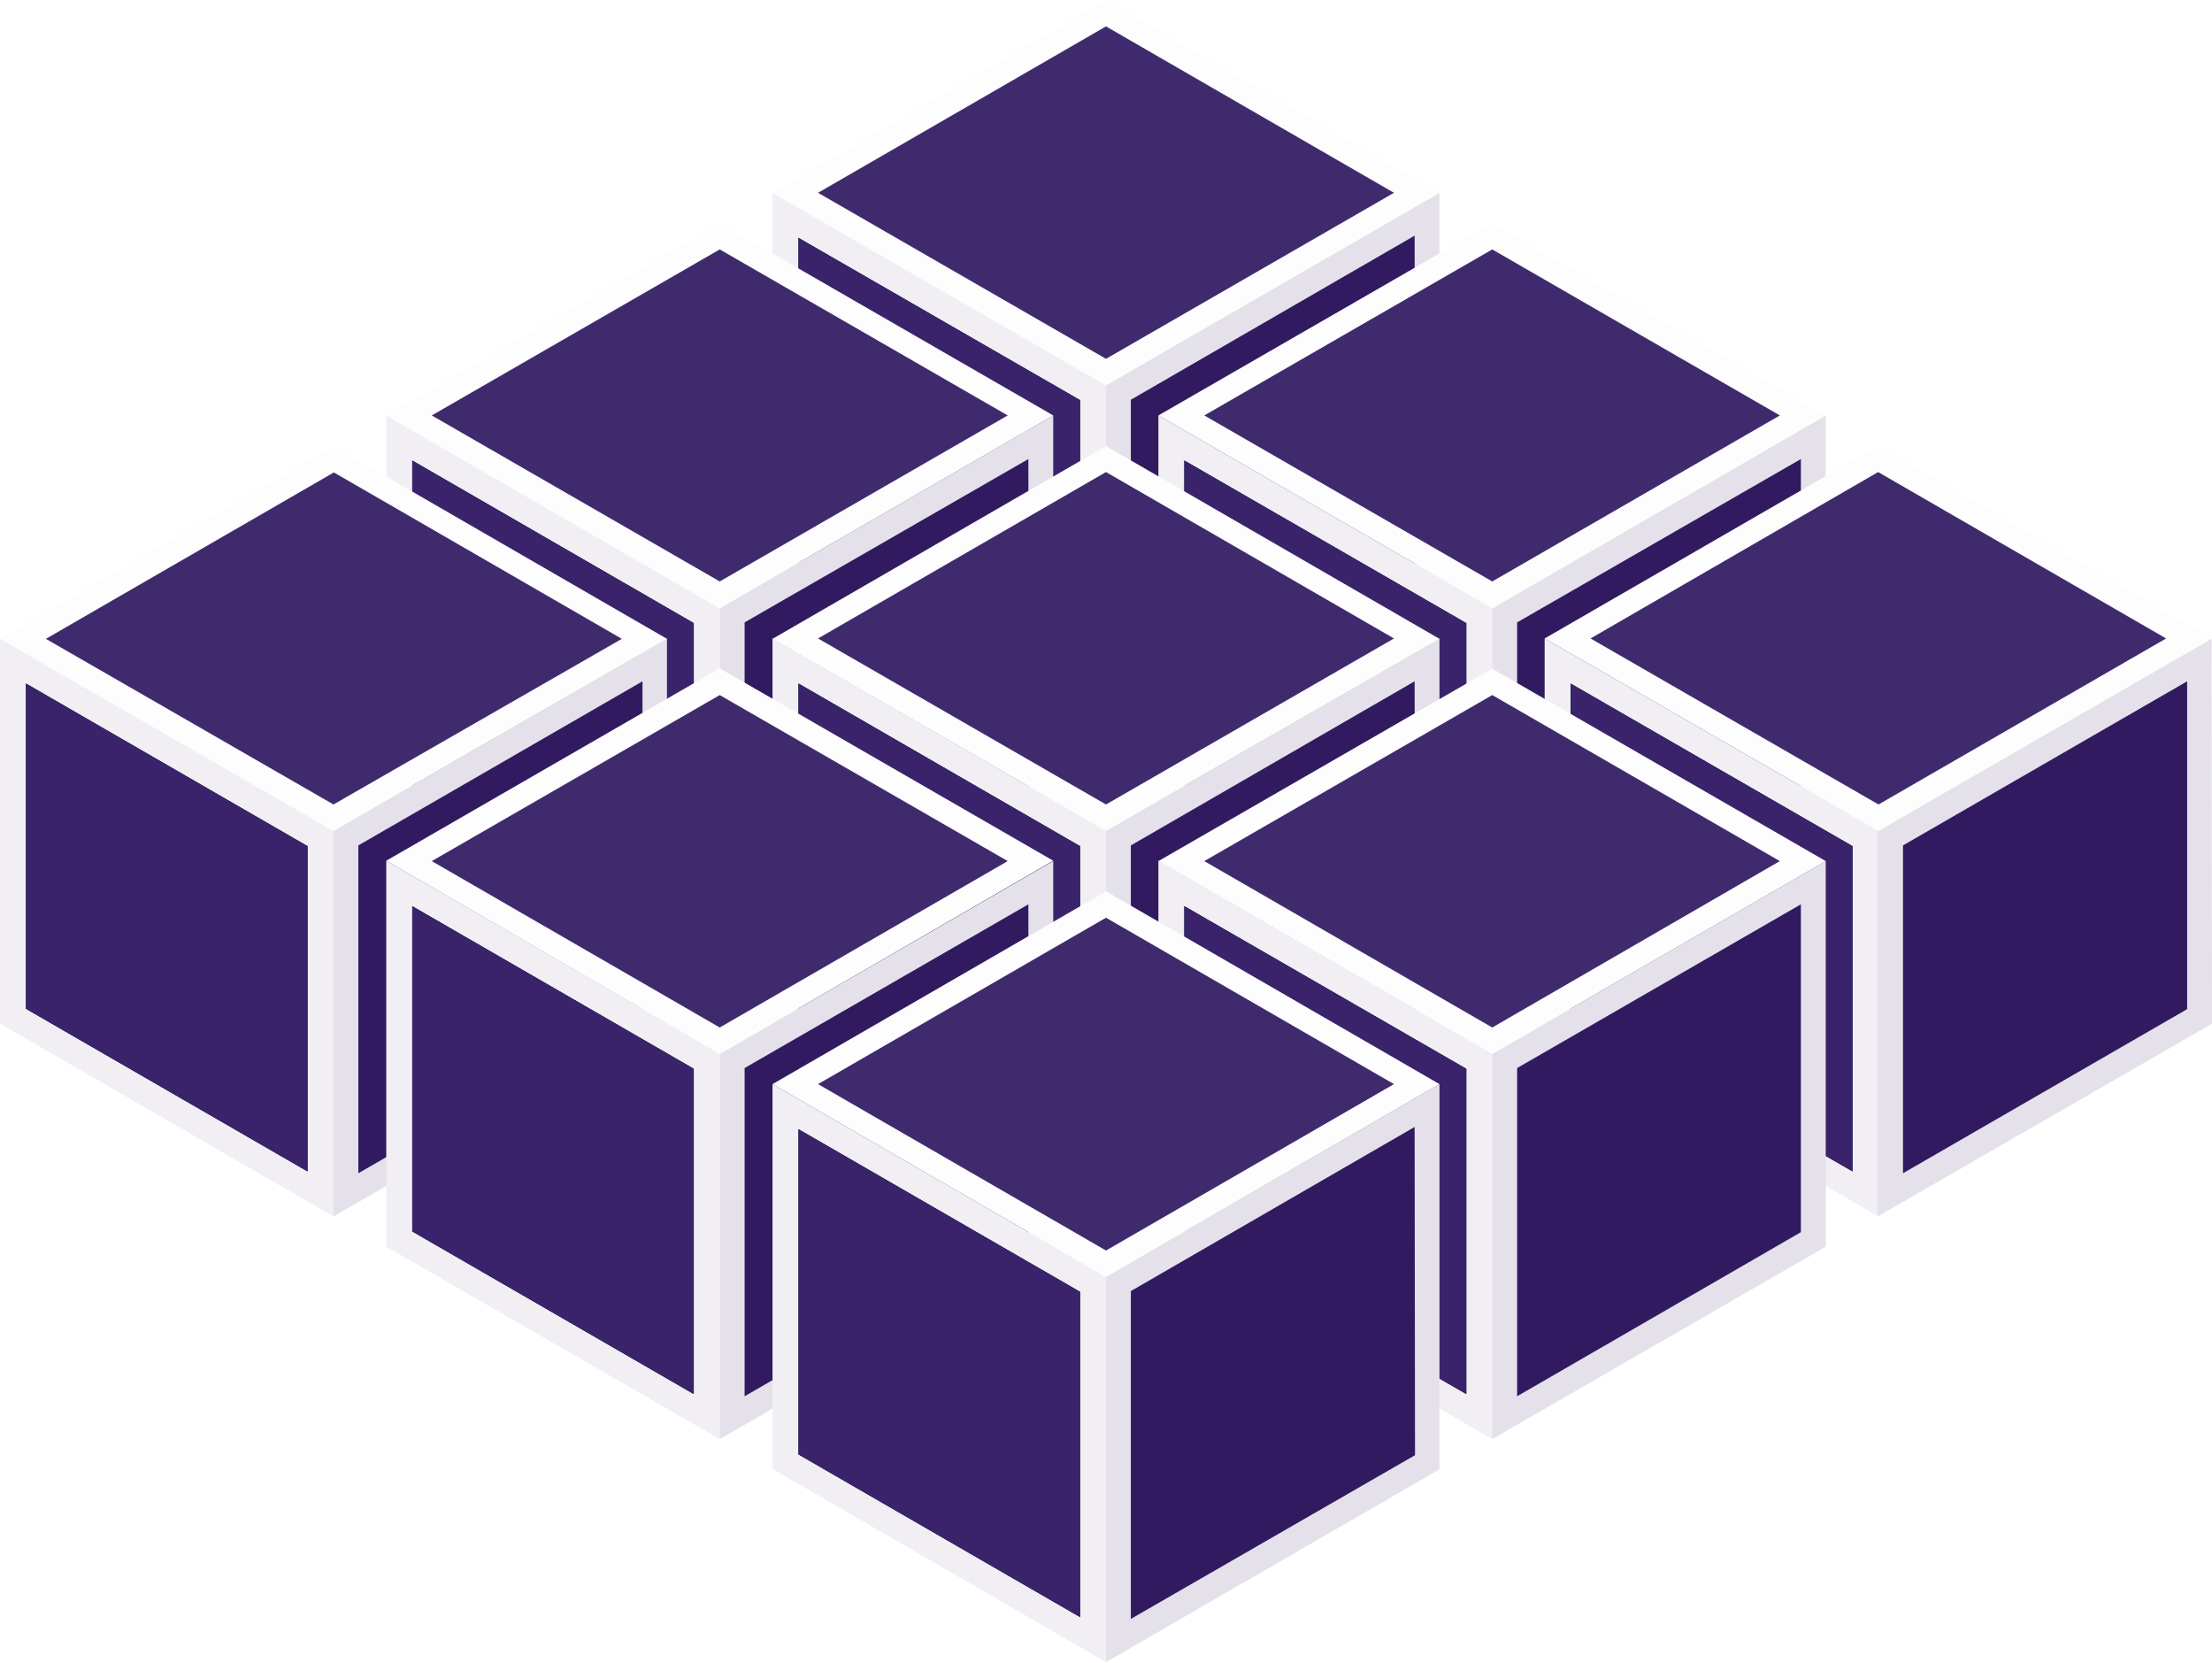
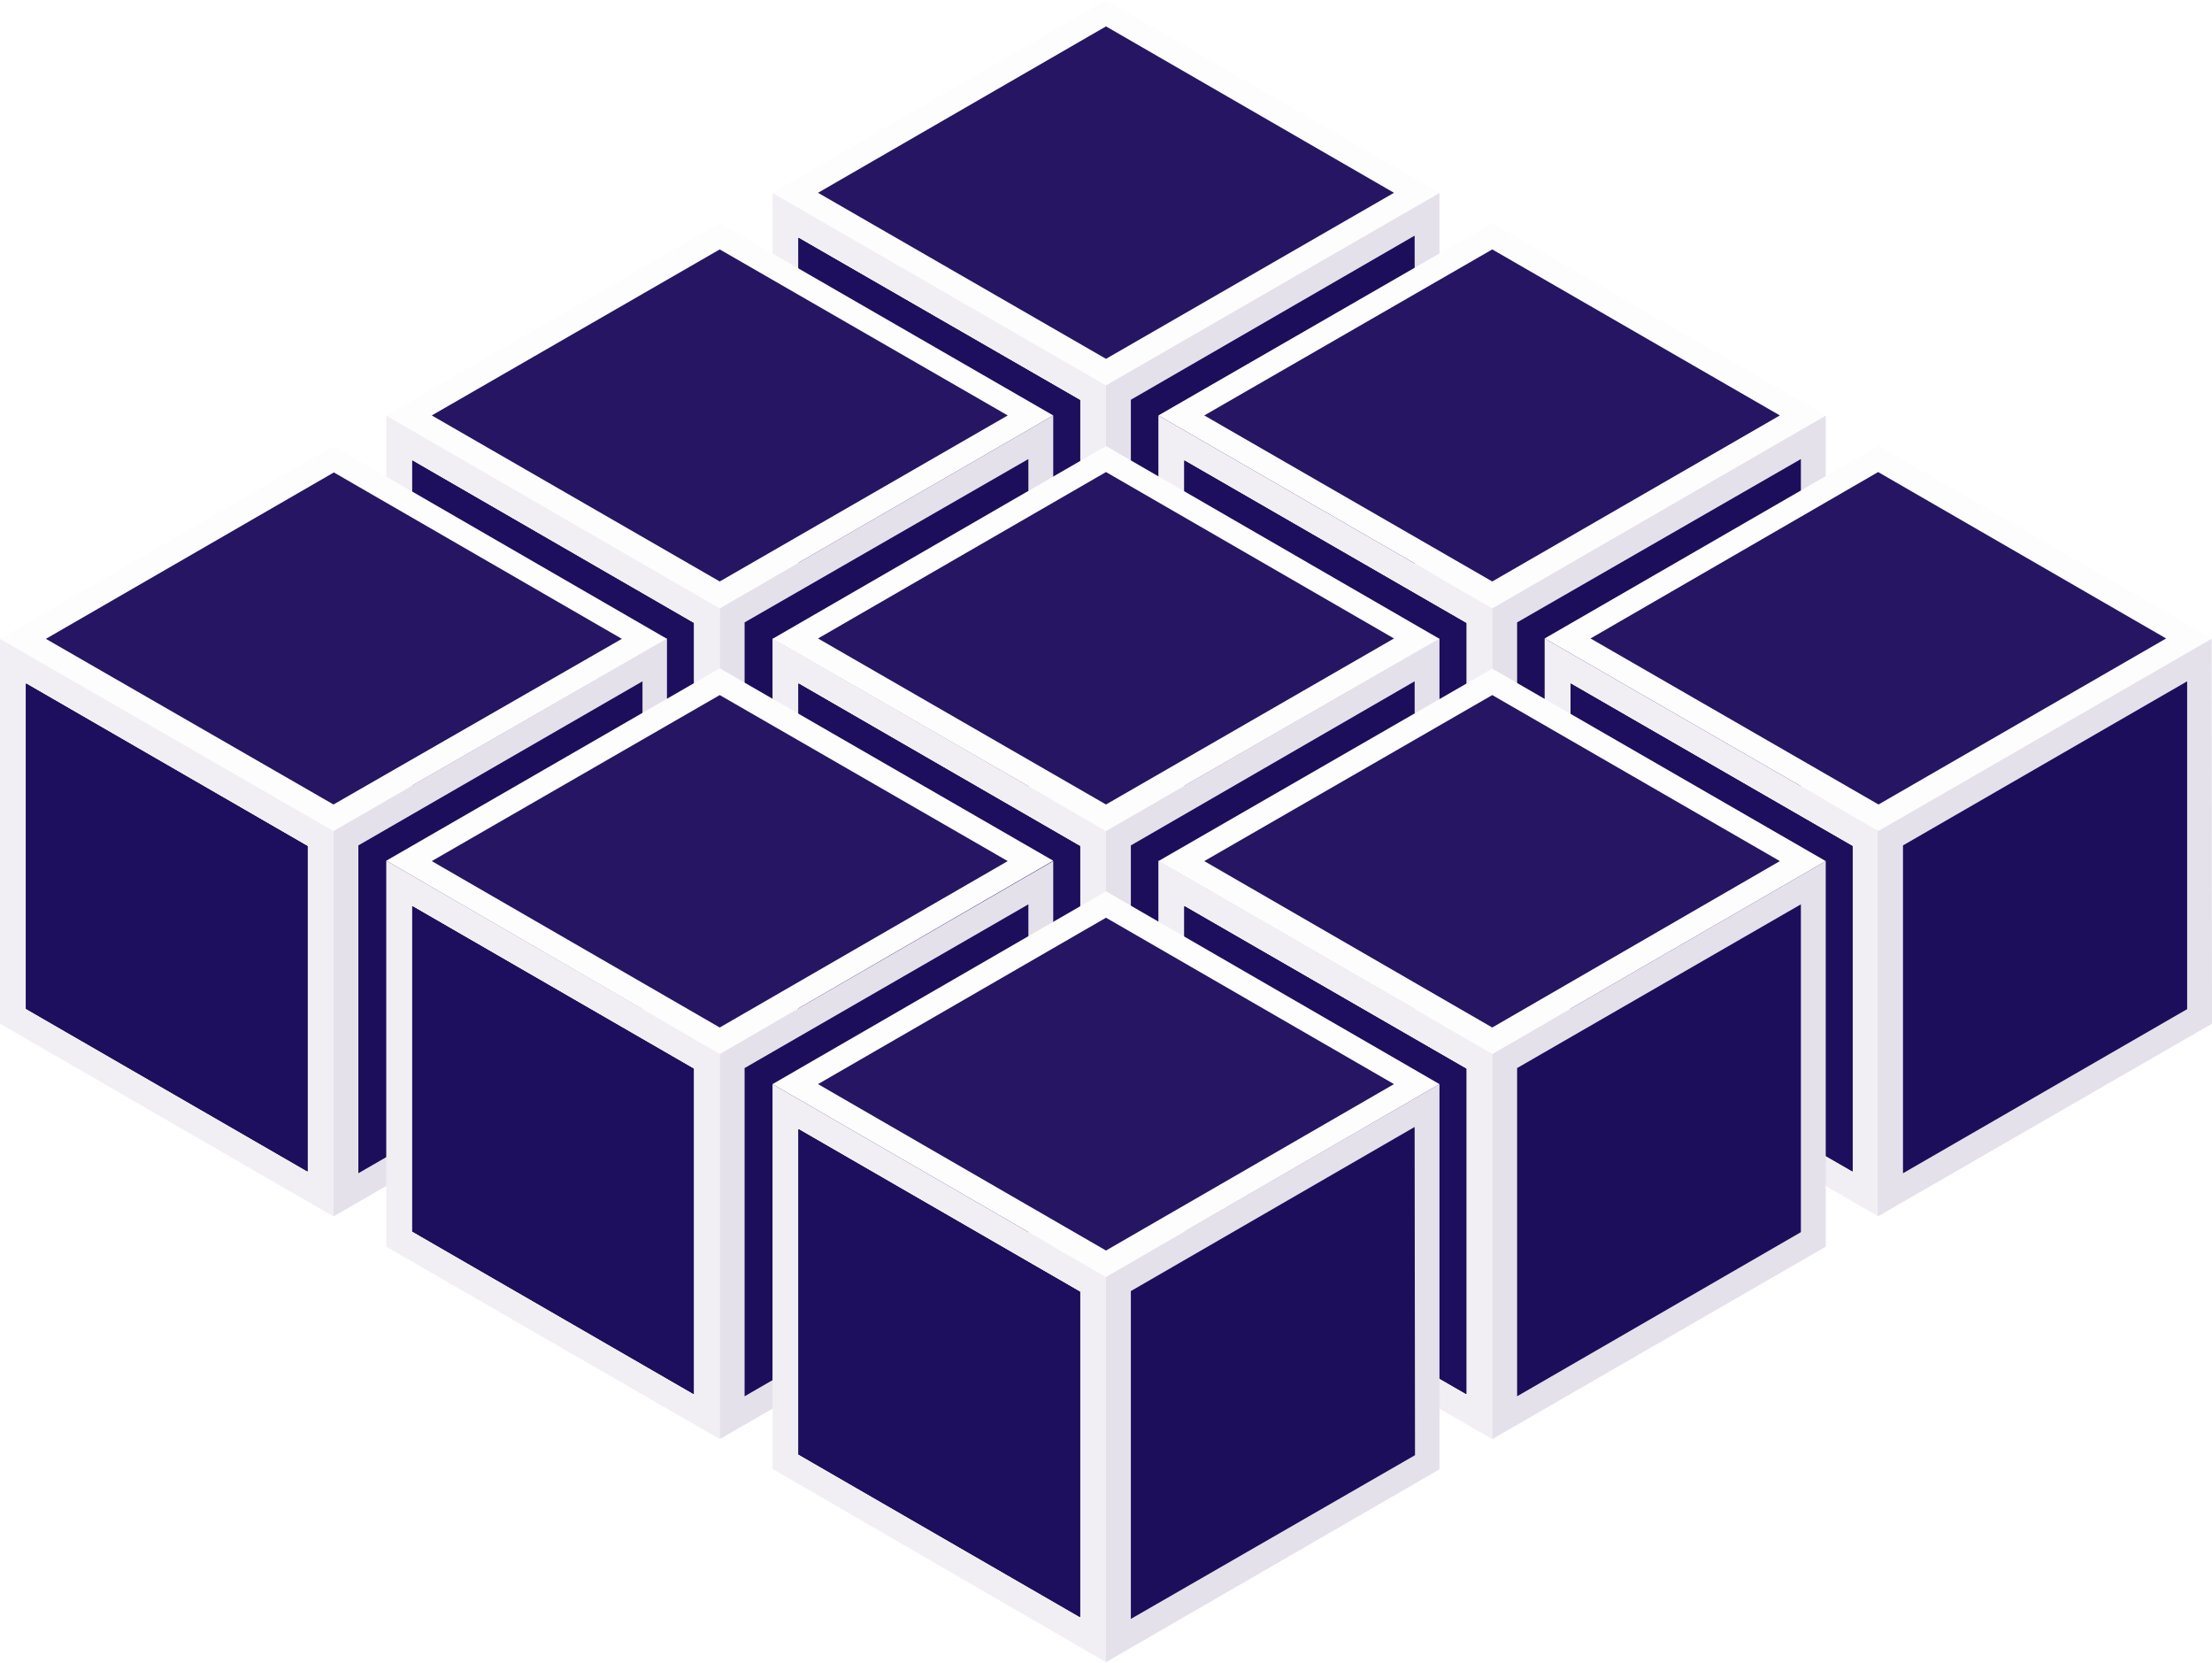
<svg xmlns="http://www.w3.org/2000/svg" id="Layer_1" viewBox="0 0 57.84 43.45">
-   <style>.st0{fill:#f1eff4}.st1{fill:#132e48}.st2{fill:#3a236a}.st3{fill:#e5e1eb}.st4{fill:#311a5f}.st5{fill:#fdfdfd}.st6{fill:#402a6e}</style>
+   <style>.st0{fill:#f1eff4}.st1{fill:#132e48}.st2{fill:#1e0e5e}.st3{fill:#e5e1eb}.st4{fill:#1D0E5B}.st5{fill:#fdfdfd}.st6{fill:#251563}</style>
  <g id="XMLID_218_">
    <g id="XMLID_291_">
      <path id="XMLID_217_" class="st0" d="M28.92 20.14l-8.72-5.03V5.04l8.72 5.03z" />
      <path id="XMLID_216_" class="st1" d="M28.24 18.97l-7.36-4.25v-8.5l7.36 4.24z" />
      <path id="XMLID_215_" class="st1" d="M28.24 18.97l-7.36-4.25v-8.5l7.36 4.24z" />
      <path id="XMLID_214_" class="st2" d="M28.24 18.97l-7.36-4.25v-8.5l7.36 4.24z" />
      <path id="XMLID_213_" class="st3" d="M37.64 15.1l-8.72 5.04V10.07l8.72-5.03z" />
      <path id="XMLID_212_" class="st4" d="M37 14.73l-7.43 4.29v-8.57l7.42-4.29z" />
      <path id="XMLID_211_" class="st5" d="M28.92 10.07L20.2 5.04 28.92 0l8.72 5.04z" />
      <path id="XMLID_210_" class="st6" d="M28.92 9.38l-7.53-4.34L28.92.69l7.53 4.35z" />
    </g>
    <g id="XMLID_282_">
      <path id="XMLID_209_" class="st0" d="M39.02 25.97l-8.73-5.04V10.86l8.73 5.04z" />
      <path id="XMLID_208_" class="st1" d="M38.34 24.8l-7.37-4.26v-8.5l7.37 4.25z" />
      <path id="XMLID_207_" class="st1" d="M38.34 24.8l-7.37-4.26v-8.5l7.37 4.25z" />
      <path id="XMLID_206_" class="st2" d="M38.34 24.8l-7.37-4.26v-8.5l7.37 4.25z" />
      <path id="XMLID_205_" class="st3" d="M47.74 20.93l-8.72 5.04V15.9l8.72-5.04z" />
      <path id="XMLID_204_" class="st4" d="M47.09 20.56l-7.42 4.28v-8.57L47.09 12z" />
      <path id="XMLID_203_" class="st5" d="M39.02 15.9l-8.73-5.04 8.73-5.03 8.72 5.03z" />
      <path id="XMLID_202_" class="st6" d="M39.02 15.2l-7.53-4.34 7.53-4.34 7.52 4.34z" />
    </g>
    <g id="XMLID_273_">
      <path id="XMLID_201_" class="st0" d="M49.12 31.8l-8.73-5.04V16.69l8.73 5.03z" />
      <path id="XMLID_200_" class="st1" d="M48.44 30.62l-7.37-4.25v-8.5l7.37 4.25z" />
      <path id="XMLID_199_" class="st1" d="M48.44 30.62l-7.37-4.25v-8.5l7.37 4.25z" />
      <path id="XMLID_198_" class="st2" d="M48.44 30.62l-7.37-4.25v-8.5l7.37 4.25z" />
      <path id="XMLID_197_" class="st3" d="M57.84 26.76L49.1 31.8V21.72l8.73-5.03z" />
      <path id="XMLID_196_" class="st4" d="M57.19 26.38l-7.43 4.29V22.1l7.43-4.29z" />
      <path id="XMLID_195_" class="st5" d="M49.12 21.72l-8.73-5.03 8.73-5.04 8.72 5.04z" />
      <path id="XMLID_194_" class="st6" d="M49.12 21.03l-7.53-4.34 7.52-4.35 7.53 4.35z" />
    </g>
    <g id="XMLID_264_">
      <path id="XMLID_193_" class="st0" d="M18.82 25.97l-8.72-5.04V10.86l8.72 5.04z" />
      <path id="XMLID_192_" class="st1" d="M18.14 24.8l-7.36-4.26v-8.5l7.36 4.25z" />
      <path id="XMLID_191_" class="st1" d="M18.14 24.8l-7.36-4.26v-8.5l7.36 4.25z" />
      <path id="XMLID_190_" class="st2" d="M18.14 24.8l-7.36-4.26v-8.5l7.36 4.25z" />
      <path id="XMLID_189_" class="st3" d="M27.54 20.93l-8.72 5.04V15.9l8.72-5.04z" />
      <path id="XMLID_188_" class="st4" d="M26.9 20.56l-7.43 4.28v-8.57L26.89 12z" />
      <path id="XMLID_187_" class="st5" d="M18.82 15.9l-8.72-5.04 8.72-5.03 8.72 5.03z" />
      <path id="XMLID_186_" class="st6" d="M18.82 15.2l-7.53-4.34 7.53-4.34 7.53 4.34z" />
    </g>
    <g id="XMLID_255_">
      <path id="XMLID_185_" class="st0" d="M28.92 31.8l-8.72-5.04V16.69l8.72 5.03z" />
      <path id="XMLID_184_" class="st1" d="M28.24 30.62l-7.36-4.25v-8.5l7.36 4.25z" />
      <path id="XMLID_183_" class="st1" d="M28.24 30.62l-7.36-4.25v-8.5l7.36 4.25z" />
      <path id="XMLID_182_" class="st2" d="M28.24 30.62l-7.36-4.25v-8.5l7.36 4.25z" />
      <path id="XMLID_181_" class="st3" d="M37.64 26.76l-8.72 5.04V21.72l8.72-5.03z" />
      <path id="XMLID_180_" class="st4" d="M37 26.38l-7.43 4.29V22.1l7.42-4.29z" />
      <path id="XMLID_179_" class="st5" d="M28.92 21.72L20.2 16.7l8.72-5.04 8.72 5.04z" />
      <path id="XMLID_178_" class="st6" d="M28.92 21.03l-7.53-4.34 7.53-4.35 7.53 4.35z" />
    </g>
    <g id="XMLID_246_">
      <path id="XMLID_177_" class="st0" d="M39.02 37.62l-8.73-5.03V22.5l8.73 5.04z" />
      <path id="XMLID_176_" class="st1" d="M38.34 36.44l-7.37-4.25v-8.5l7.37 4.25z" />
      <path id="XMLID_175_" class="st1" d="M38.34 36.44l-7.37-4.25v-8.5l7.37 4.25z" />
      <path id="XMLID_174_" class="st2" d="M38.34 36.44l-7.37-4.25v-8.5l7.37 4.25z" />
      <path id="XMLID_173_" class="st3" d="M47.74 32.59l-8.72 5.03V27.55l8.72-5.04z" />
      <path id="XMLID_172_" class="st4" d="M47.09 32.21l-7.42 4.29v-8.58l7.42-4.28z" />
      <path id="XMLID_171_" class="st5" d="M39.02 27.55l-8.73-5.04 8.73-5.03 8.72 5.03z" />
      <path id="XMLID_170_" class="st6" d="M39.02 26.86l-7.53-4.35 7.53-4.34 7.52 4.34z" />
    </g>
    <g id="XMLID_237_">
      <path id="XMLID_169_" class="st0" d="M8.72 31.8L0 26.76V16.69l8.72 5.03z" />
      <path id="XMLID_168_" class="st1" d="M8.04 30.62L.68 26.37v-8.5l7.36 4.25z" />
      <path id="XMLID_167_" class="st1" d="M8.04 30.62L.68 26.37v-8.5l7.36 4.25z" />
      <path id="XMLID_166_" class="st2" d="M8.04 30.62L.68 26.37v-8.5l7.36 4.25z" />
      <path id="XMLID_165_" class="st3" d="M17.44 26.76L8.72 31.8V21.72l8.72-5.03z" />
      <path id="XMLID_164_" class="st4" d="M16.8 26.38l-7.43 4.29V22.1l7.43-4.29z" />
      <path id="XMLID_163_" class="st5" d="M8.72 21.72L0 16.7l8.72-5.04 8.72 5.04z" />
      <path id="XMLID_162_" class="st6" d="M8.72 21.03L1.2 16.7l7.53-4.35 7.53 4.35z" />
    </g>
    <g id="XMLID_228_">
      <path id="XMLID_161_" class="st0" d="M18.82 37.62l-8.72-5.03V22.5l8.72 5.04z" />
      <path id="XMLID_160_" class="st1" d="M18.14 36.44l-7.36-4.25v-8.5l7.36 4.25z" />
      <path id="XMLID_159_" class="st1" d="M18.14 36.44l-7.36-4.25v-8.5l7.36 4.25z" />
      <path id="XMLID_158_" class="st2" d="M18.14 36.44l-7.36-4.25v-8.5l7.36 4.25z" />
      <path id="XMLID_157_" class="st3" d="M27.54 32.59l-8.72 5.03V27.55l8.72-5.04z" />
      <path id="XMLID_156_" class="st4" d="M26.9 32.21l-7.43 4.29v-8.58l7.42-4.28z" />
      <path id="XMLID_155_" class="st5" d="M18.82 27.55L10.1 22.5l8.72-5.03 8.72 5.03z" />
      <path id="XMLID_154_" class="st6" d="M18.82 26.86l-7.53-4.35 7.53-4.34 7.53 4.34z" />
    </g>
    <g id="XMLID_219_">
      <path id="XMLID_153_" class="st0" d="M28.92 43.45L20.2 38.4V28.34l8.72 5.04z" />
      <path id="XMLID_152_" class="st1" d="M28.24 42.27l-7.36-4.25v-8.5l7.36 4.25z" />
      <path id="XMLID_151_" class="st1" d="M28.24 42.27l-7.36-4.25v-8.5l7.36 4.25z" />
      <path id="XMLID_150_" class="st2" d="M28.24 42.27l-7.36-4.25v-8.5l7.36 4.25z" />
      <path id="XMLID_149_" class="st3" d="M37.64 38.41l-8.72 5.04V33.37l8.72-5.03z" />
      <path id="XMLID_148_" class="st4" d="M37 38.04l-7.43 4.28v-8.57l7.42-4.29z" />
      <path id="XMLID_147_" class="st5" d="M28.92 33.38l-8.72-5.04 8.72-5.04 8.72 5.04z" />
      <path id="XMLID_146_" class="st6" d="M28.92 32.69l-7.53-4.35 7.53-4.35 7.53 4.35z" />
    </g>
  </g>
</svg>
